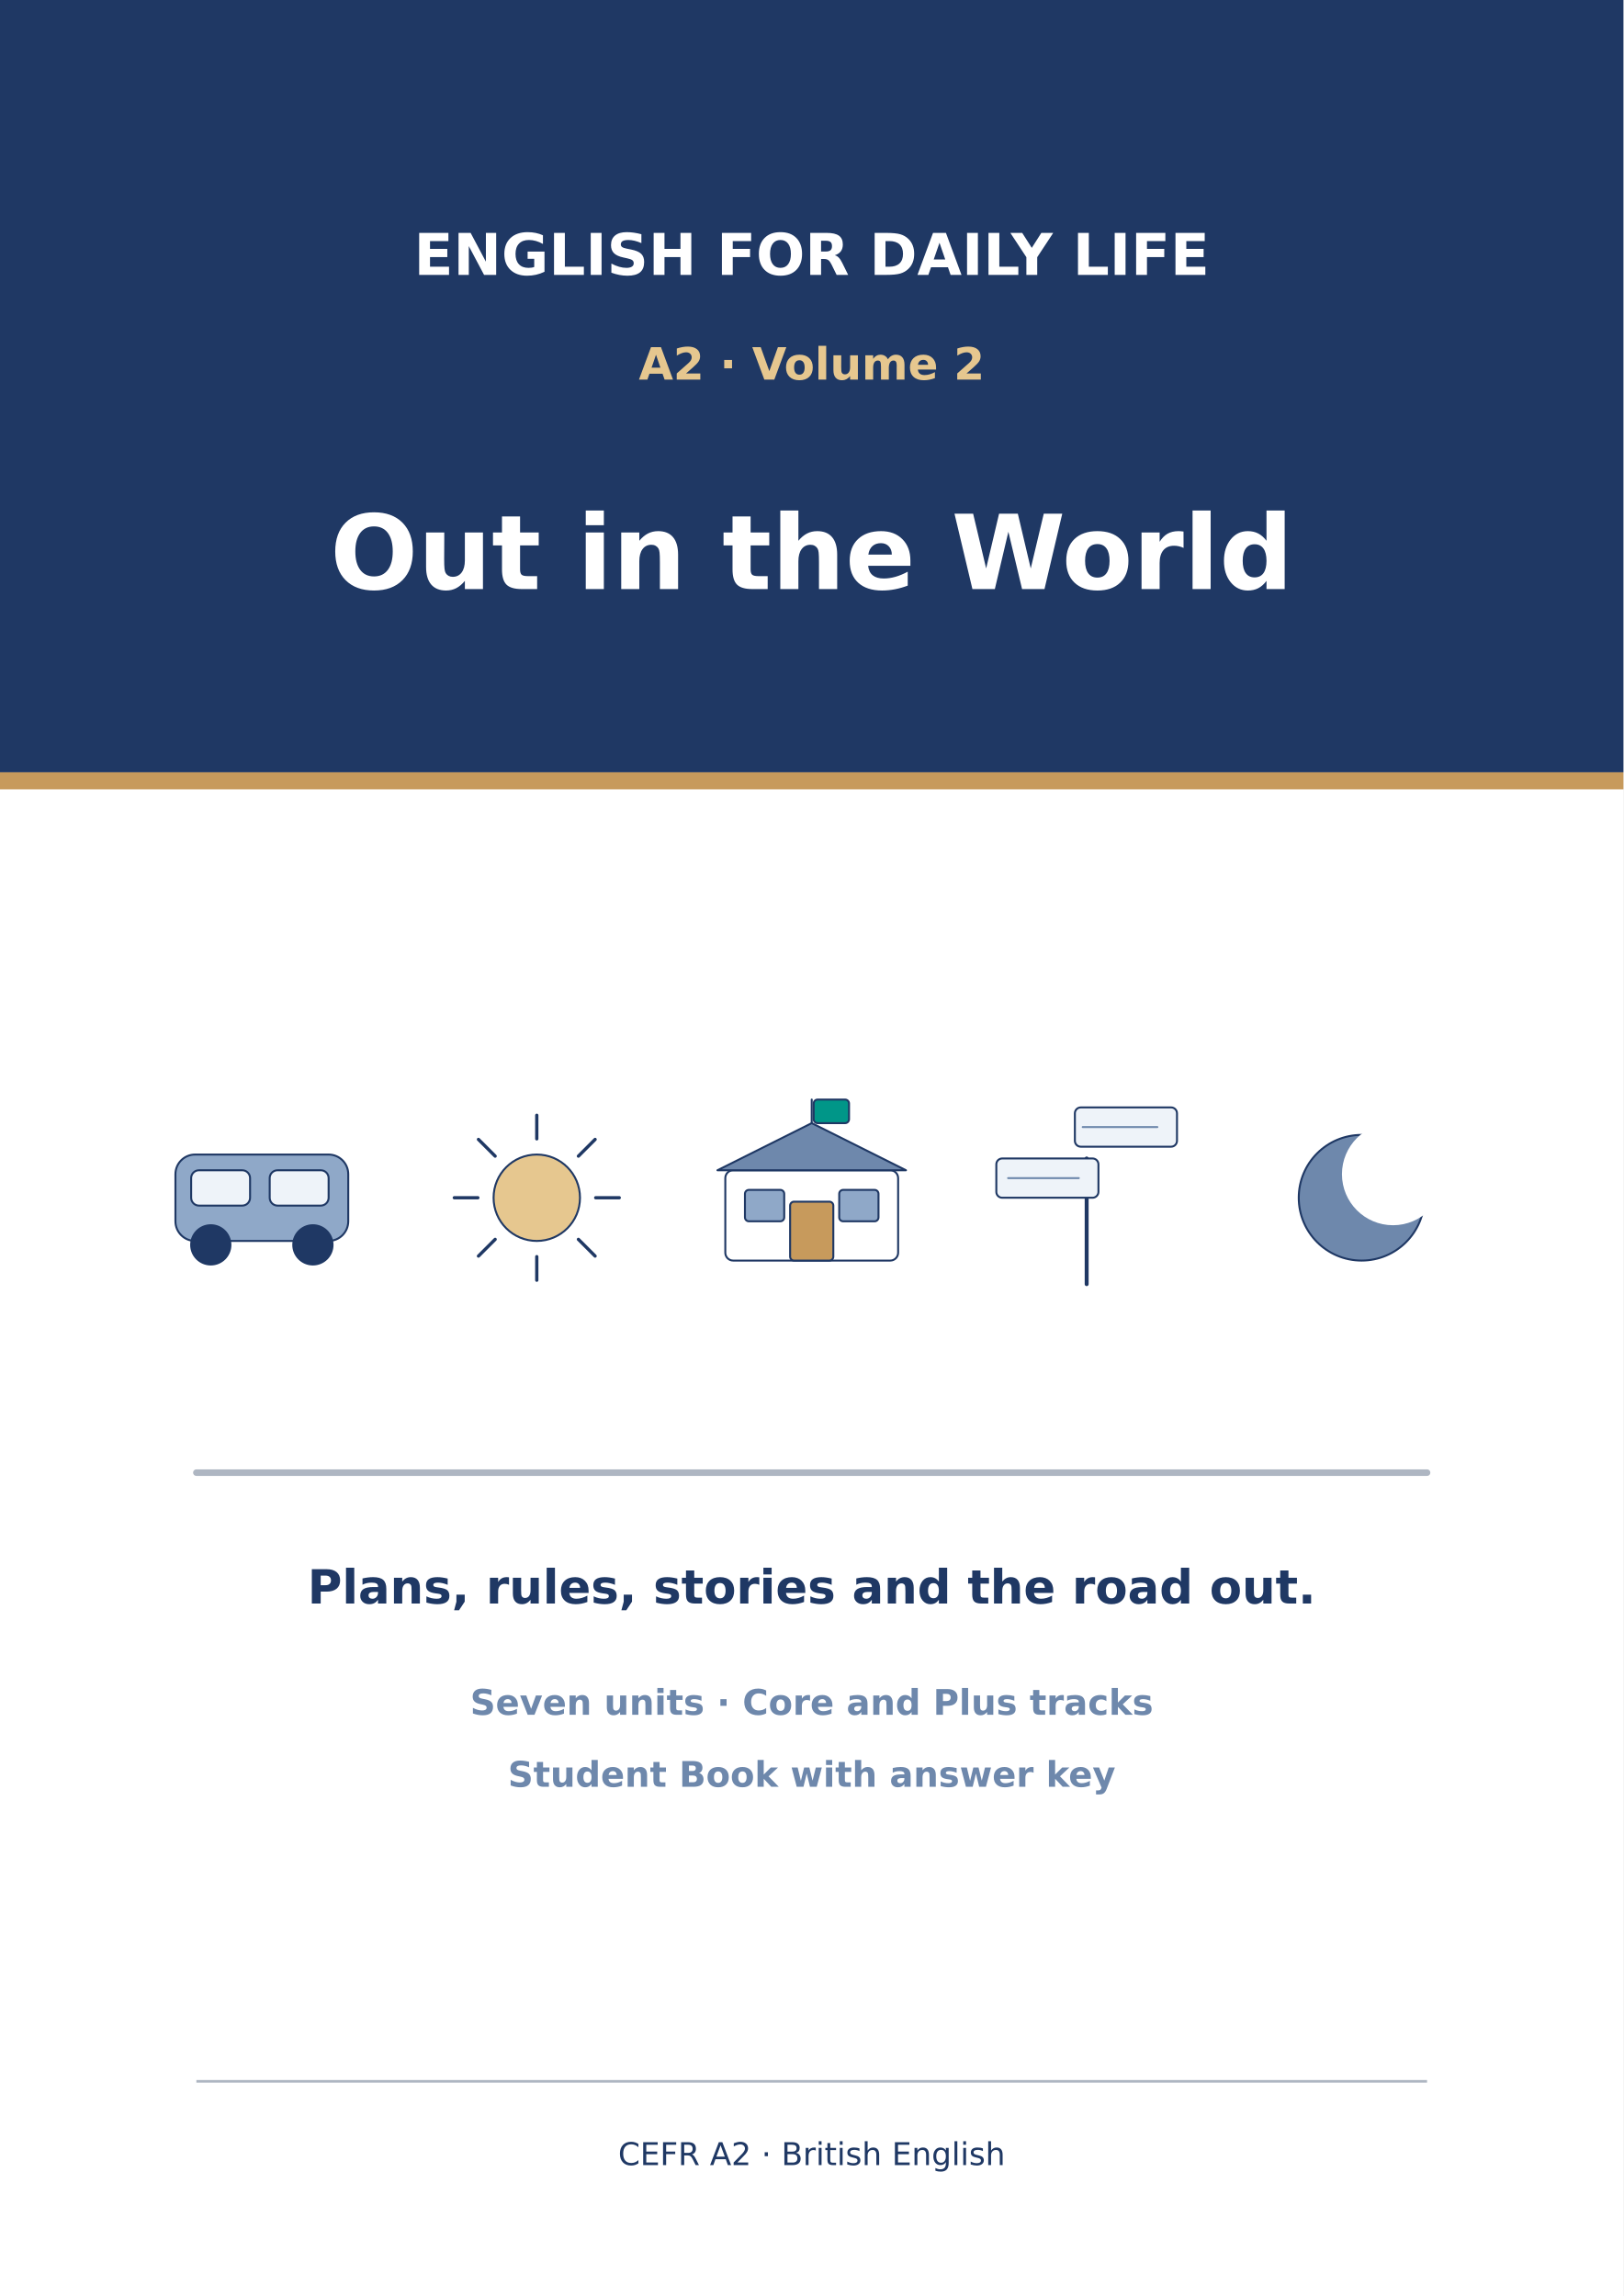
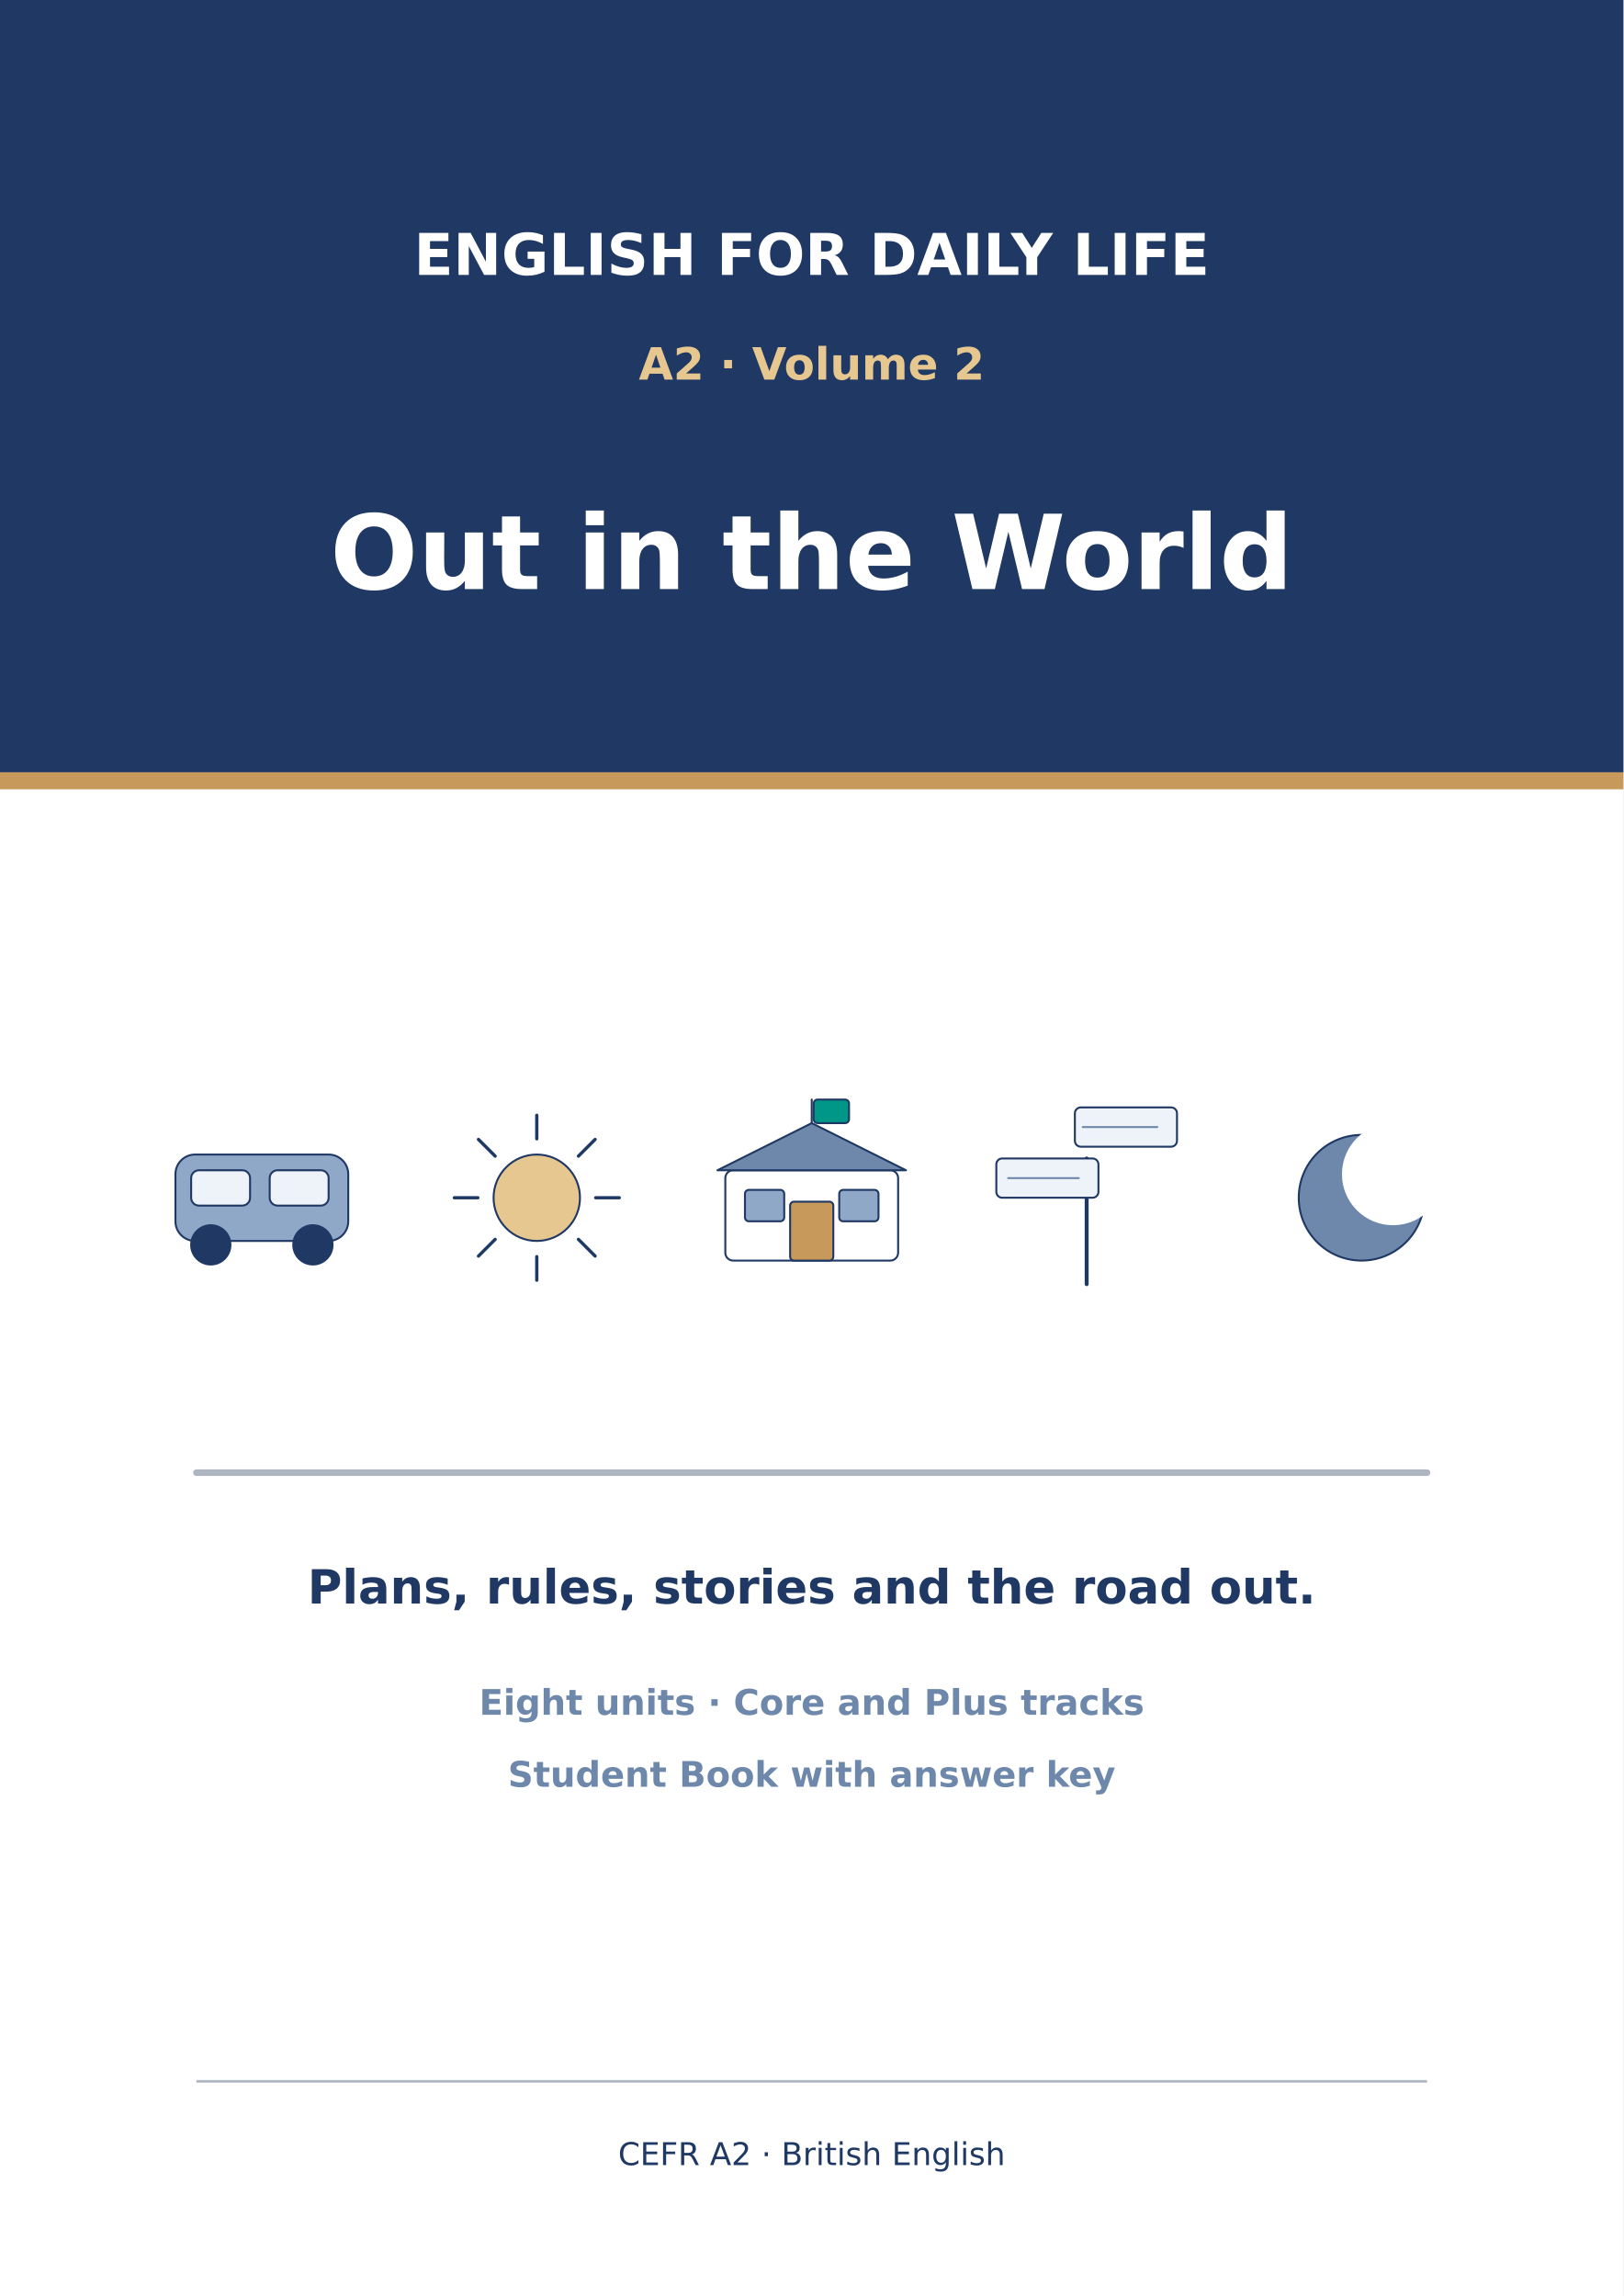
<svg xmlns="http://www.w3.org/2000/svg" width="2480" height="3508" viewBox="0 0 2480 3508">
  <rect width="2480" height="3508" fill="#FFFFFF" />
  <rect x="0.0" y="0.0" width="2480.0" height="1180.0" rx="0" fill="#1F3864" stroke="#1F3864" stroke-width="0" />
  <rect x="0.0" y="1180.0" width="2480.0" height="26.0" rx="0" fill="#C79A5C" stroke="#C79A5C" stroke-width="0" />
  <text x="1240.0" y="420.0" font-family="DejaVu Sans" font-size="88" font-weight="bold" fill="#FFFFFF" text-anchor="middle">ENGLISH FOR DAILY LIFE</text>
  <text x="1240.0" y="580.0" font-family="DejaVu Sans" font-size="68" font-weight="bold" fill="#E6C78F" text-anchor="middle">A2 · Volume 2</text>
  <text x="1240.0" y="900.0" font-family="DejaVu Sans" font-size="158" font-weight="bold" fill="#FFFFFF" text-anchor="middle">Out in the World</text>
  <rect x="268.0" y="1764.0" width="264.0" height="132.0" rx="30.0" fill="#8FA8C8" stroke="#1F3864" stroke-width="3" />
  <rect x="292.0" y="1788.0" width="90.0" height="54.0" rx="12.0" fill="#EEF3F9" stroke="#1F3864" stroke-width="3" />
  <rect x="412.0" y="1788.0" width="90.0" height="54.0" rx="12.0" fill="#EEF3F9" stroke="#1F3864" stroke-width="3" />
  <circle cx="322.0" cy="1902.0" r="30.0" fill="#1F3864" stroke="#1F3864" stroke-width="3" />
  <circle cx="478.0" cy="1902.0" r="30.0" fill="#1F3864" stroke="#1F3864" stroke-width="3" />
  <circle cx="820.0" cy="1830.0" r="66.0" fill="#E6C78F" stroke="#1F3864" stroke-width="3" />
  <line x1="910.0" y1="1830.0" x2="946.0" y2="1830.0" stroke="#1F3864" stroke-width="5" stroke-linecap="round" />
  <line x1="883.6" y1="1893.6" x2="909.1" y2="1919.1" stroke="#1F3864" stroke-width="5" stroke-linecap="round" />
  <line x1="820.0" y1="1920.0" x2="820.0" y2="1956.0" stroke="#1F3864" stroke-width="5" stroke-linecap="round" />
  <line x1="756.4" y1="1893.6" x2="730.9" y2="1919.1" stroke="#1F3864" stroke-width="5" stroke-linecap="round" />
  <line x1="730.0" y1="1830.0" x2="694.0" y2="1830.0" stroke="#1F3864" stroke-width="5" stroke-linecap="round" />
  <line x1="756.4" y1="1766.4" x2="730.9" y2="1740.9" stroke="#1F3864" stroke-width="5" stroke-linecap="round" />
  <line x1="820.0" y1="1740.0" x2="820.0" y2="1704.0" stroke="#1F3864" stroke-width="5" stroke-linecap="round" />
  <line x1="883.6" y1="1766.4" x2="909.1" y2="1740.9" stroke="#1F3864" stroke-width="5" stroke-linecap="round" />
  <rect x="1108.0" y="1788.0" width="264.0" height="138.0" rx="12.0" fill="#FFFFFF" stroke="#1F3864" stroke-width="3" />
  <path d="M 1096.0 1788.0 L 1240.0 1716.0 L 1384.0 1788.0 Z" fill="#6E88AC" stroke="#1F3864" stroke-width="3" stroke-linecap="round" stroke-linejoin="round" />
  <line x1="1240.0" y1="1716.0" x2="1240.0" y2="1680.0" stroke="#1F3864" stroke-width="3" stroke-linecap="round" />
  <rect x="1243.0" y="1680.0" width="54.0" height="36.0" rx="6.0" fill="#009688" stroke="#1F3864" stroke-width="3" />
  <rect x="1138.0" y="1818.0" width="60.0" height="48.0" rx="6.0" fill="#8FA8C8" stroke="#1F3864" stroke-width="3" />
  <rect x="1282.0" y="1818.0" width="60.0" height="48.0" rx="6.0" fill="#8FA8C8" stroke="#1F3864" stroke-width="3" />
  <rect x="1207.0" y="1836.0" width="66.0" height="90.0" rx="6.0" fill="#C79A5C" stroke="#1F3864" stroke-width="3" />
  <line x1="1660.0" y1="1962.0" x2="1660.0" y2="1770.0" stroke="#1F3864" stroke-width="6" stroke-linecap="round" />
  <rect x="1642.0" y="1692.0" width="156.0" height="60.0" rx="9.0" fill="#EEF3F9" stroke="#1F3864" stroke-width="3" />
  <line x1="1654.0" y1="1722.0" x2="1768.0" y2="1722.0" stroke="#6E88AC" stroke-width="3" stroke-linecap="round" />
  <rect x="1522.0" y="1770.0" width="156.0" height="60.0" rx="9.0" fill="#EEF3F9" stroke="#1F3864" stroke-width="3" />
  <line x1="1540.0" y1="1800.0" x2="1648.0" y2="1800.0" stroke="#6E88AC" stroke-width="3" stroke-linecap="round" />
  <circle cx="2080.0" cy="1830.0" r="96.0" fill="#6E88AC" stroke="#1F3864" stroke-width="3" />
  <circle cx="2128.0" cy="1794.0" r="78.0" fill="#FFFFFF" stroke="#1F3864" stroke-width="0" />
  <line x1="300.0" y1="2250.0" x2="2180.0" y2="2250.0" stroke="#AEB6C2" stroke-width="10" stroke-linecap="round" />
  <text x="1240.0" y="2450.0" font-family="DejaVu Sans" font-size="72" font-weight="bold" fill="#1F3864" text-anchor="middle">Plans, rules, stories and the road out.</text>
-   <text x="1240.0" y="2620.0" font-family="DejaVu Sans" font-size="54" font-weight="bold" fill="#6E88AC" text-anchor="middle">Seven units · Core and Plus tracks</text>
+   <text x="1240.0" y="2620.0" font-family="DejaVu Sans" font-size="54" font-weight="bold" fill="#6E88AC" text-anchor="middle">Eight units · Core and Plus tracks</text>
  <text x="1240.0" y="2730.0" font-family="DejaVu Sans" font-size="54" font-weight="bold" fill="#6E88AC" text-anchor="middle">Student Book with answer key</text>
  <rect x="300.0" y="3178.0" width="1880.0" height="4.0" rx="0" fill="#AEB6C2" stroke="#AEB6C2" stroke-width="0" />
  <text x="1240.0" y="3308.0" font-family="DejaVu Sans" font-size="48" font-weight="normal" fill="#1F3864" text-anchor="middle">CEFR A2 · British English</text>
</svg>
